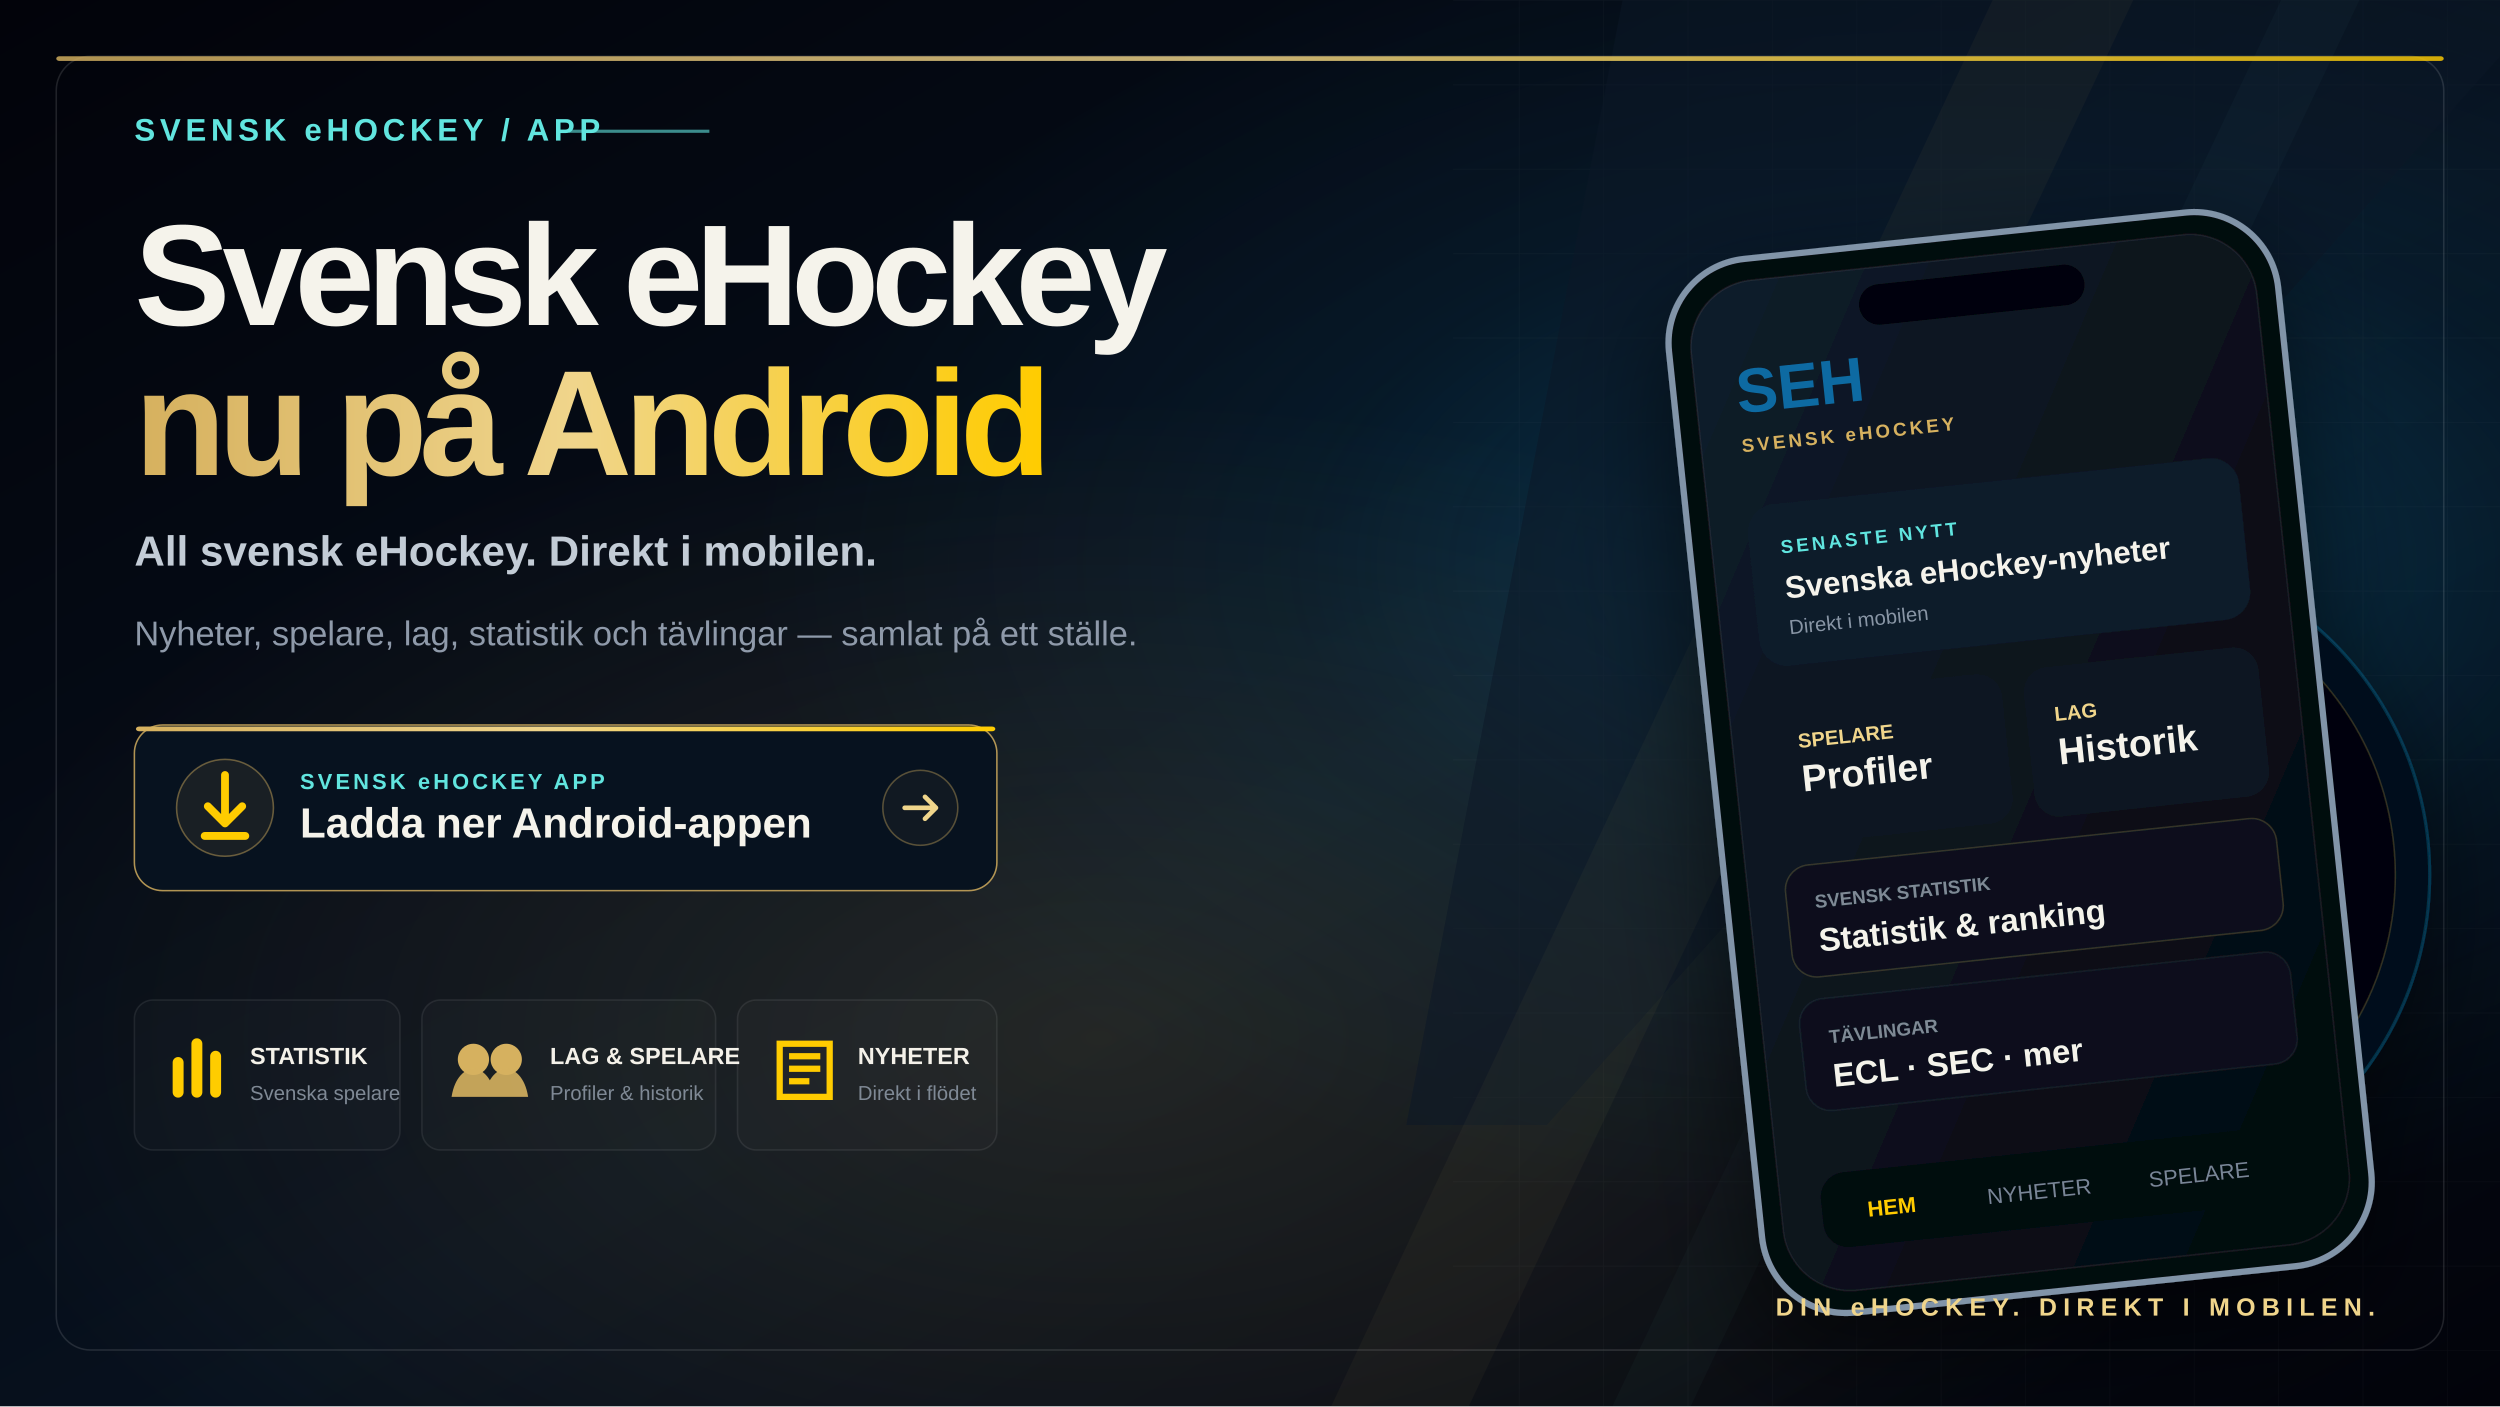
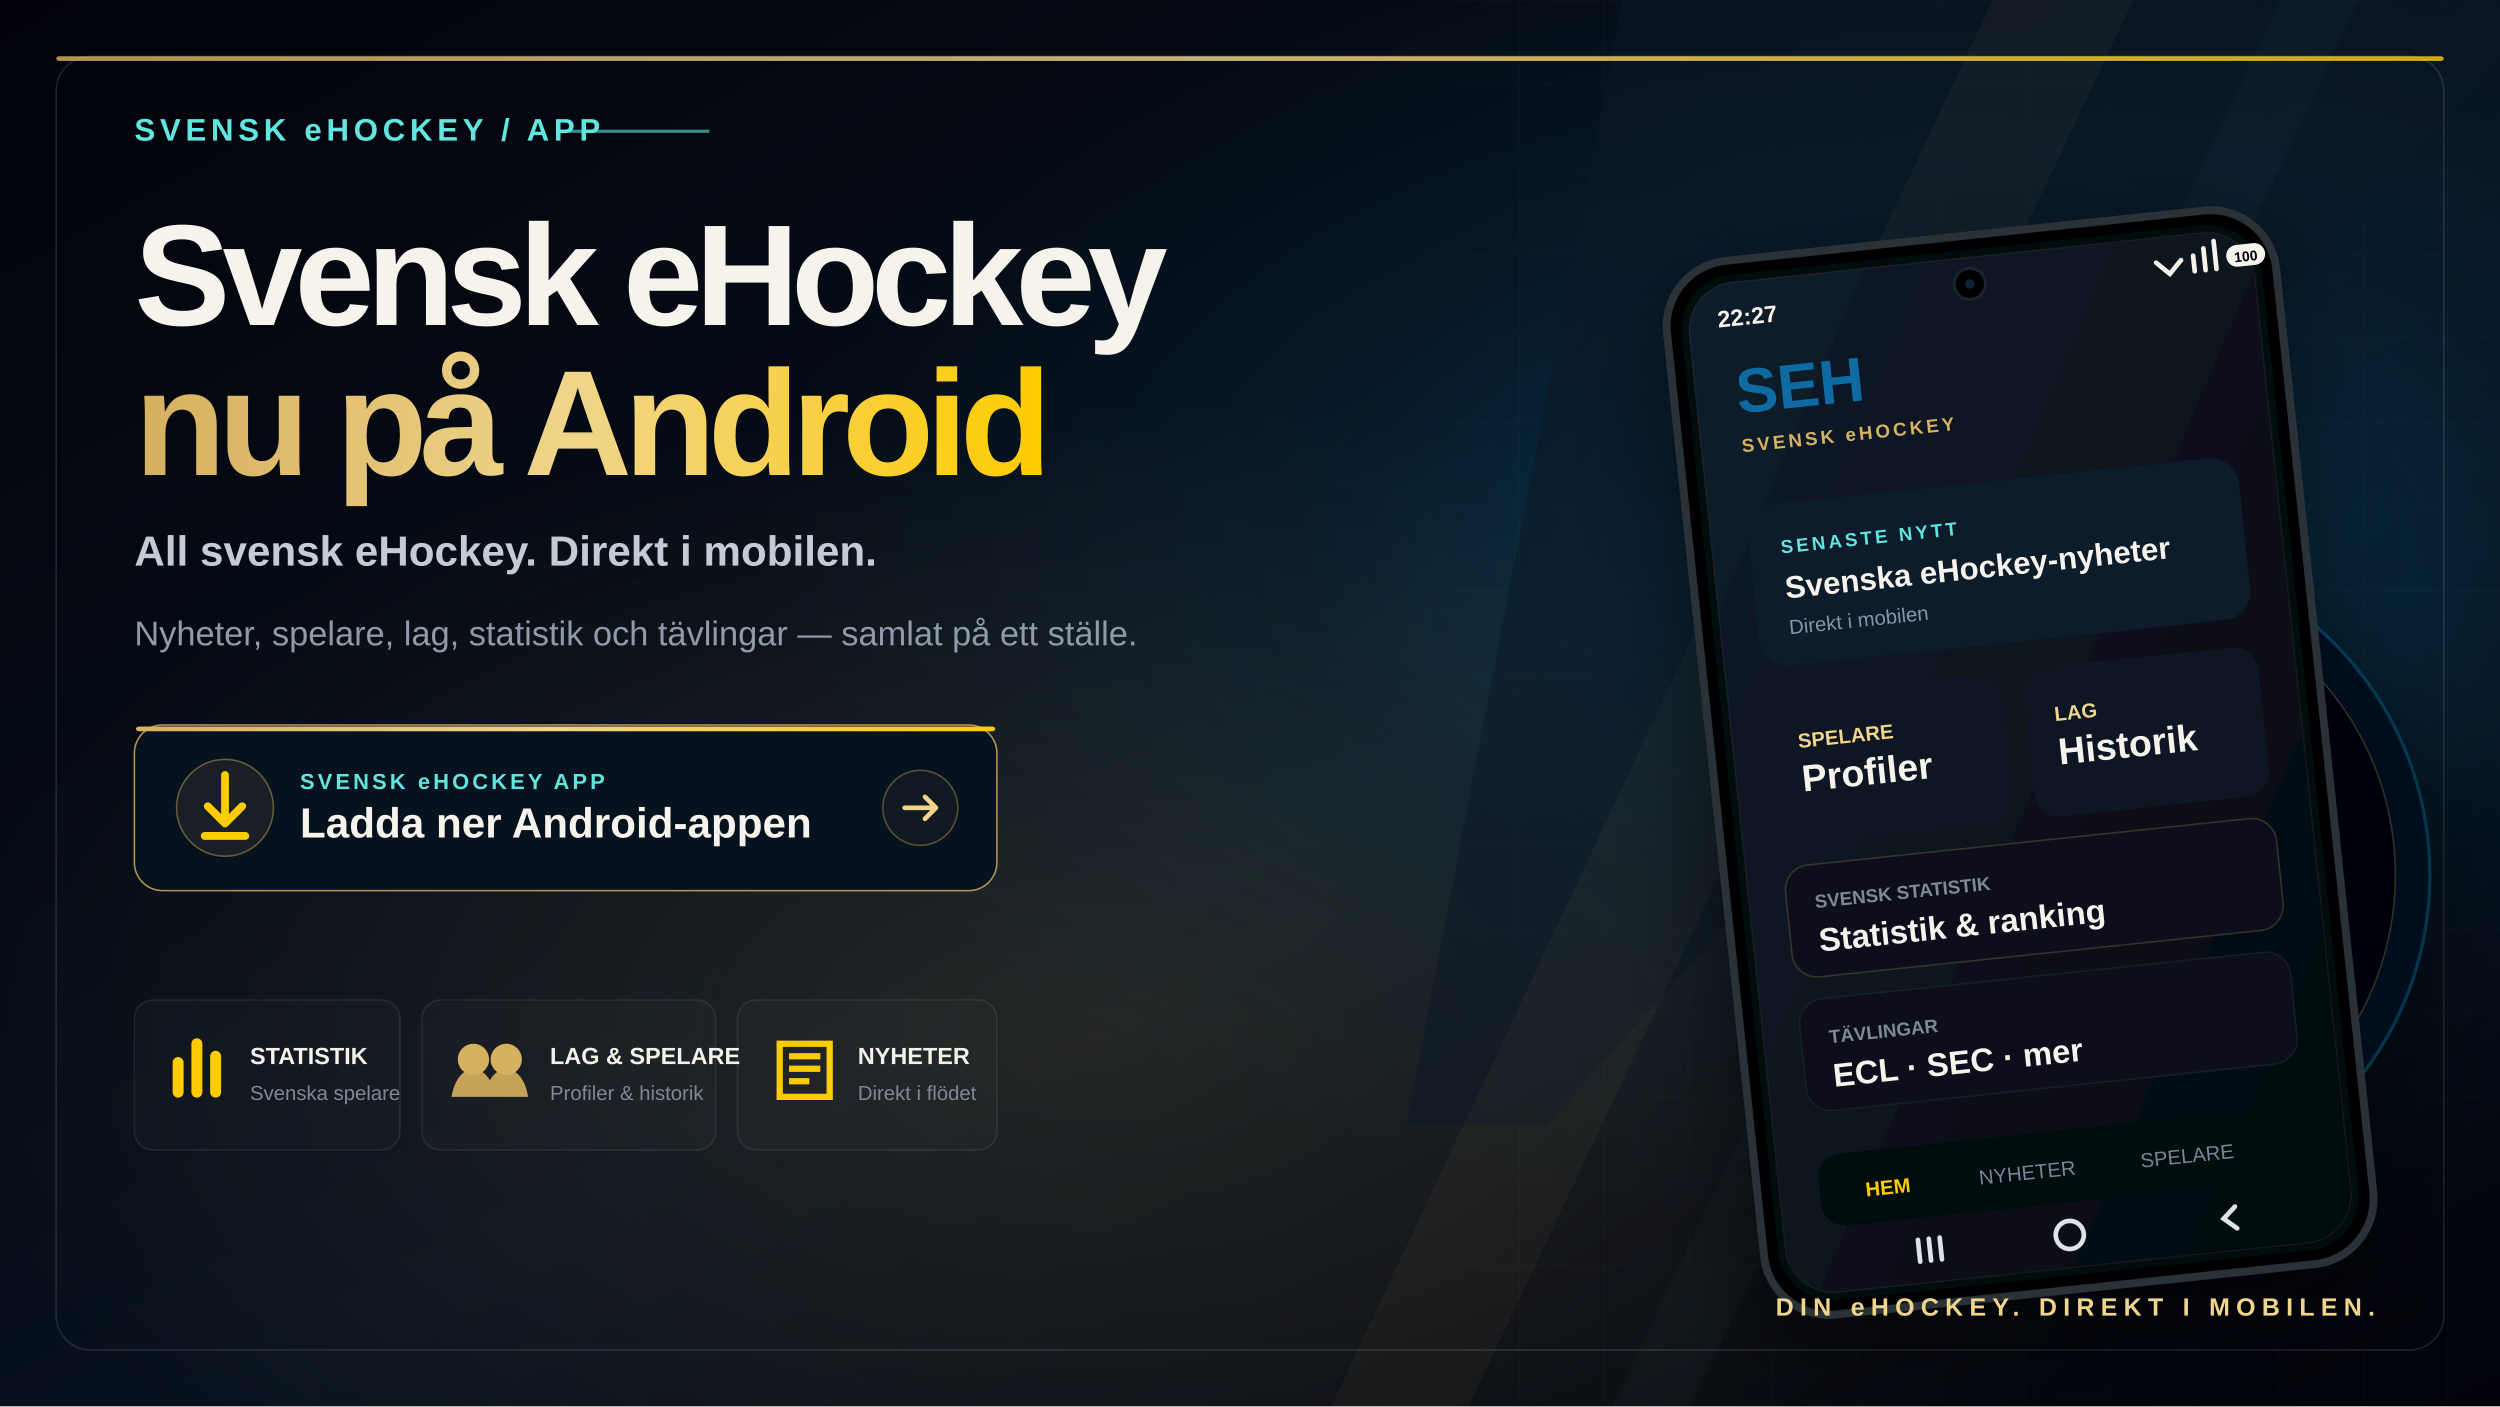
<svg xmlns="http://www.w3.org/2000/svg" width="1600" height="900" viewBox="0 0 1600 900" role="img" aria-labelledby="title desc">
  <defs>
    <linearGradient id="bg" x1="0" y1="0" x2="1" y2="1">
      <stop offset="0" stop-color="#02030a" />
      <stop offset=".55" stop-color="#07111e" />
      <stop offset="1" stop-color="#02030a" />
    </linearGradient>
    <radialGradient id="cyanGlow" cx=".78" cy=".40" r=".48">
      <stop offset="0" stop-color="#0b79a8" stop-opacity=".38" />
      <stop offset=".55" stop-color="#0b79a8" stop-opacity=".10" />
      <stop offset="1" stop-color="#0b79a8" stop-opacity="0" />
    </radialGradient>
    <radialGradient id="goldGlow" cx=".44" cy=".74" r=".46">
      <stop offset="0" stop-color="#d6b15f" stop-opacity=".14" />
      <stop offset="1" stop-color="#d6b15f" stop-opacity="0" />
    </radialGradient>
    <linearGradient id="gold" x1="0" y1="0" x2="1" y2="0">
      <stop offset="0" stop-color="#d6b15f" />
      <stop offset=".48" stop-color="#f0d58b" />
      <stop offset="1" stop-color="#ffcc00" />
    </linearGradient>
    <linearGradient id="phone" x1="0" y1="0" x2="1" y2="1">
      <stop offset="0" stop-color="#111d2b" />
      <stop offset="1" stop-color="#03070d" />
    </linearGradient>
    <filter id="shadow" x="-40%" y="-40%" width="180%" height="180%">
      <feDropShadow dx="0" dy="28" stdDeviation="34" flood-color="#000" flood-opacity=".58" />
    </filter>
    <filter id="softGlow" x="-60%" y="-60%" width="220%" height="220%">
      <feGaussianBlur stdDeviation="26" />
    </filter>
    <pattern id="grid" width="54" height="54" patternUnits="userSpaceOnUse">
      <path d="M54 0H0V54" fill="none" stroke="#fff" stroke-opacity=".028" stroke-width="1" />
    </pattern>
  </defs>
  <rect width="1600" height="900" fill="url(#bg)" />
  <rect width="1600" height="900" fill="url(#cyanGlow)" />
  <rect width="1600" height="900" fill="url(#goldGlow)" />
  <rect x="930" y="0" width="670" height="900" fill="url(#grid)" />
  <path d="M1050 -60 1600 -60 1600 36 990 720 900 720Z" fill="#0b1726" opacity=".52" />
  <path d="M1280 -10 1370 -10 940 900 852 900Z" fill="#d6b15f" opacity=".045" />
  <path d="M1460 0 1510 0 1082 900 1032 900Z" fill="#61e5df" opacity=".03" />
  <rect x="36" y="36" width="1528" height="828" rx="22" fill="none" stroke="#fff" stroke-opacity=".12" />
  <rect x="36" y="36" width="1528" height="3" rx="2" fill="url(#gold)" opacity=".82" />
  <g transform="translate(86 90)">
    <text x="0" y="0" fill="#61e5df" font-family="Arial,Helvetica,sans-serif" font-size="20" font-weight="800" letter-spacing="3">SVENSK eHOCKEY / APP</text>
    <rect x="278" y="-7" width="90" height="2" fill="#61e5df" opacity=".6" />
    <text x="0" y="118" fill="#f5f3eb" font-family="Arial,Helvetica,sans-serif" font-size="92" font-weight="900" letter-spacing="-5">Svensk eHockey</text>
    <text x="0" y="214" fill="url(#gold)" font-family="Arial,Helvetica,sans-serif" font-size="96" font-weight="900" letter-spacing="-5">nu på Android</text>
    <text x="0" y="272" fill="#c3ccd6" font-family="Arial,Helvetica,sans-serif" font-size="27" font-weight="700">All svensk eHockey. Direkt i mobilen.</text>
    <text x="0" y="323" fill="#8f9aaa" font-family="Arial,Helvetica,sans-serif" font-size="22">Nyheter, spelare, lag, statistik och tävlingar — samlat på ett ställe.</text>
    <g transform="translate(0 374)">
      <rect width="552" height="106" rx="18" fill="#07121f" stroke="#d6b15f" stroke-opacity=".82" />
      <rect x="1" y="1" width="550" height="3" rx="2" fill="url(#gold)" />
      <circle cx="58" cy="53" r="31" fill="#d6b15f" fill-opacity=".09" stroke="#d6b15f" stroke-opacity=".45" />
      <path d="M58 32v30m-11-10 11 11 11-11M45 71h26" fill="none" stroke="#ffcc00" stroke-width="5" stroke-linecap="round" stroke-linejoin="round" />
      <text x="106" y="41" fill="#61e5df" font-family="Arial,Helvetica,sans-serif" font-size="14" font-weight="900" letter-spacing="2">SVENSK eHOCKEY APP</text>
      <text x="106" y="72" fill="#f5f3eb" font-family="Arial,Helvetica,sans-serif" font-size="27" font-weight="900">Ladda ner Android-appen</text>
      <circle cx="503" cy="53" r="24" fill="#d6b15f" fill-opacity=".05" stroke="#d6b15f" stroke-opacity=".38" />
      <path d="M493 53h20m-7-7 7 7-7 7" fill="none" stroke="#f0d58b" stroke-width="3" stroke-linecap="round" stroke-linejoin="round" />
    </g>
    <g transform="translate(0 550)" font-family="Arial,Helvetica,sans-serif">
      <g transform="translate(0 0)">
        <rect width="170" height="96" rx="12" fill="#fff" fill-opacity=".018" stroke="#fff" stroke-opacity=".08" />
        <path d="M28 59v-19m12 19V28m12 31V36" stroke="#ffcc00" stroke-width="7" stroke-linecap="round" />
        <text x="74" y="41" fill="#f4f1e9" font-size="15" font-weight="900">STATISTIK</text>
        <text x="74" y="64" fill="#7f8995" font-size="13">Svenska spelare</text>
      </g>
      <g transform="translate(184 0)">
        <rect width="188" height="96" rx="12" fill="#fff" fill-opacity=".018" stroke="#fff" stroke-opacity=".08" />
        <circle cx="33" cy="38" r="10" fill="#d6b15f" />
        <circle cx="54" cy="38" r="10" fill="#d6b15f" />
        <path d="M19 62c2-13 9-18 14-18s12 5 14 18M40 62c2-13 9-18 14-18s12 5 14 18" fill="#d6b15f" opacity=".9" />
        <text x="82" y="41" fill="#f4f1e9" font-size="15" font-weight="900">LAG &amp; SPELARE</text>
        <text x="82" y="64" fill="#7f8995" font-size="13">Profiler &amp; historik</text>
      </g>
      <g transform="translate(386 0)">
        <rect width="166" height="96" rx="12" fill="#fff" fill-opacity=".018" stroke="#fff" stroke-opacity=".08" />
        <path d="M27 28h32v34H27zM33 36h20M33 44h20M33 52h13" fill="none" stroke="#ffcc00" stroke-width="4" />
        <text x="77" y="41" fill="#f4f1e9" font-size="15" font-weight="900">NYHETER</text>
        <text x="77" y="64" fill="#7f8995" font-size="13">Direkt i flödet</text>
      </g>
    </g>
  </g>
  <g transform="translate(1045 115)" filter="url(#shadow)">
    <circle cx="300" cy="445" r="210" fill="#02101c" stroke="#0d5d84" stroke-opacity=".45" stroke-width="2" />
    <circle cx="300" cy="445" r="188" fill="#02050a" stroke="#d6b15f" stroke-opacity=".22" />
    <text x="300" y="426" text-anchor="middle" fill="#0b69a0" font-family="Arial,Helvetica,sans-serif" font-size="86" font-weight="900" letter-spacing="-5">SEH</text>
    <text x="300" y="466" text-anchor="middle" fill="#d6b15f" font-family="Arial,Helvetica,sans-serif" font-size="21" font-weight="900" letter-spacing="3">SVENSK eHOCKEY</text>
    <g transform="translate(-22 16) rotate(-6 250 340)">
-       <rect x="72" y="20" width="392" height="678" rx="54" fill="#06090f" stroke="#8194a8" stroke-width="4" />
-       <rect x="86" y="34" width="364" height="650" rx="43" fill="url(#phone)" stroke="#fff" stroke-opacity=".08" />
-       <rect x="196" y="45" width="145" height="26" rx="13" fill="#02030a" />
+       <rect x="72" y="20" width="392" height="678" rx="42" fill="#020305" stroke="#2b3139" stroke-width="5" />
+       <rect x="80" y="28" width="376" height="662" rx="36" fill="#05070b" stroke="#000" stroke-width="2" />
+       <rect x="86" y="34" width="364" height="650" rx="31" fill="url(#phone)" stroke="#fff" stroke-opacity=".06" />
+       <circle cx="268" cy="51" r="10" fill="#010205" stroke="#1a222c" stroke-width="2" />
+       <circle cx="268" cy="51" r="3" fill="#0c2433" />
+       <text x="105" y="62" fill="#f5f3eb" font-family="Arial,Helvetica,sans-serif" font-size="15" font-weight="800">22:27</text>
+       <path d="M388 50l8 8 8-8M412 58v-10M419 58V44M426 58V40" fill="none" stroke="#f5f3eb" stroke-width="3" stroke-linecap="round" />
+       <rect x="433" y="44" width="25" height="14" rx="7" fill="#f5f3eb" />
+       <text x="445.5" y="55" text-anchor="middle" fill="#02030a" font-family="Arial,Helvetica,sans-serif" font-size="9" font-weight="900">100</text>
      <text x="112" y="118" fill="#0e6ba2" font-family="Arial,Helvetica,sans-serif" font-size="40" font-weight="900">SEH</text>
      <text x="112" y="143" fill="#d6b15f" font-family="Arial,Helvetica,sans-serif" font-size="12" font-weight="900" letter-spacing="2">SVENSK eHOCKEY</text>
      <g transform="translate(110 178)" font-family="Arial,Helvetica,sans-serif">
        <rect width="316" height="104" rx="18" fill="#0b1a2a" />
        <text x="20" y="32" fill="#61e5df" font-size="12" font-weight="900" letter-spacing="2">SENASTE NYTT</text>
        <text x="20" y="61" fill="#f5f3eb" font-size="20" font-weight="800">Svenska eHockey-nyheter</text>
        <text x="20" y="84" fill="#8895a4" font-size="13">Direkt i mobilen</text>
        <rect y="122" width="151" height="96" rx="16" fill="#091522" />
        <text x="18" y="157" fill="#f0d58b" font-size="13" font-weight="900">SPELARE</text>
        <text x="18" y="185" fill="#f5f3eb" font-size="24" font-weight="900">Profiler</text>
        <rect x="165" y="122" width="151" height="96" rx="16" fill="#091522" />
        <text x="183" y="157" fill="#f0d58b" font-size="13" font-weight="900">LAG</text>
        <text x="183" y="185" fill="#f5f3eb" font-size="24" font-weight="900">Historik</text>
        <rect y="232" width="316" height="72" rx="16" fill="#07111d" stroke="#d6b15f" stroke-opacity=".22" />
        <text x="18" y="260" fill="#7f8995" font-size="12" font-weight="800">SVENSK STATISTIK</text>
        <text x="18" y="288" fill="#f5f3eb" font-size="21" font-weight="900">Statistik &amp; ranking</text>
        <rect y="318" width="316" height="72" rx="16" fill="#07111d" stroke="#fff" stroke-opacity=".06" />
        <text x="18" y="347" fill="#7f8995" font-size="12" font-weight="800">TÄVLINGAR</text>
        <text x="18" y="375" fill="#f5f3eb" font-size="21" font-weight="900">ECL · SEC · mer</text>
      </g>
-       <rect x="112" y="608" width="312" height="48" rx="16" fill="#02070d" />
-       <text x="141" y="638" fill="#ffcc00" font-family="Arial,Helvetica,sans-serif" font-size="14" font-weight="900">HEM</text>
-       <text x="218" y="638" fill="#788696" font-family="Arial,Helvetica,sans-serif" font-size="14">NYHETER</text>
-       <text x="322" y="638" fill="#788696" font-family="Arial,Helvetica,sans-serif" font-size="14">SPELARE</text>
+       <rect x="112" y="596" width="312" height="46" rx="15" fill="#02070d" />
+       <text x="141" y="625" fill="#ffcc00" font-family="Arial,Helvetica,sans-serif" font-size="13" font-weight="900">HEM</text>
+       <text x="214" y="625" fill="#788696" font-family="Arial,Helvetica,sans-serif" font-size="13">NYHETER</text>
+       <text x="318" y="625" fill="#788696" font-family="Arial,Helvetica,sans-serif" font-size="13">SPELARE</text>
+       <g transform="translate(171 656)" stroke="#dfe3e7" stroke-width="3" fill="none" stroke-linecap="round">
+         <path d="M0 0v14M7 0v14M14 0v14" />
+         <circle cx="97" cy="7" r="9" />
+         <path d="M204 0l-8 7 8 7" />
+       </g>
    </g>
  </g>
  <text x="1520" y="842" text-anchor="end" fill="#f0d58b" font-family="Arial,Helvetica,sans-serif" font-size="16" font-weight="800" letter-spacing="4">DIN eHOCKEY. DIREKT I MOBILEN.</text>
</svg>
